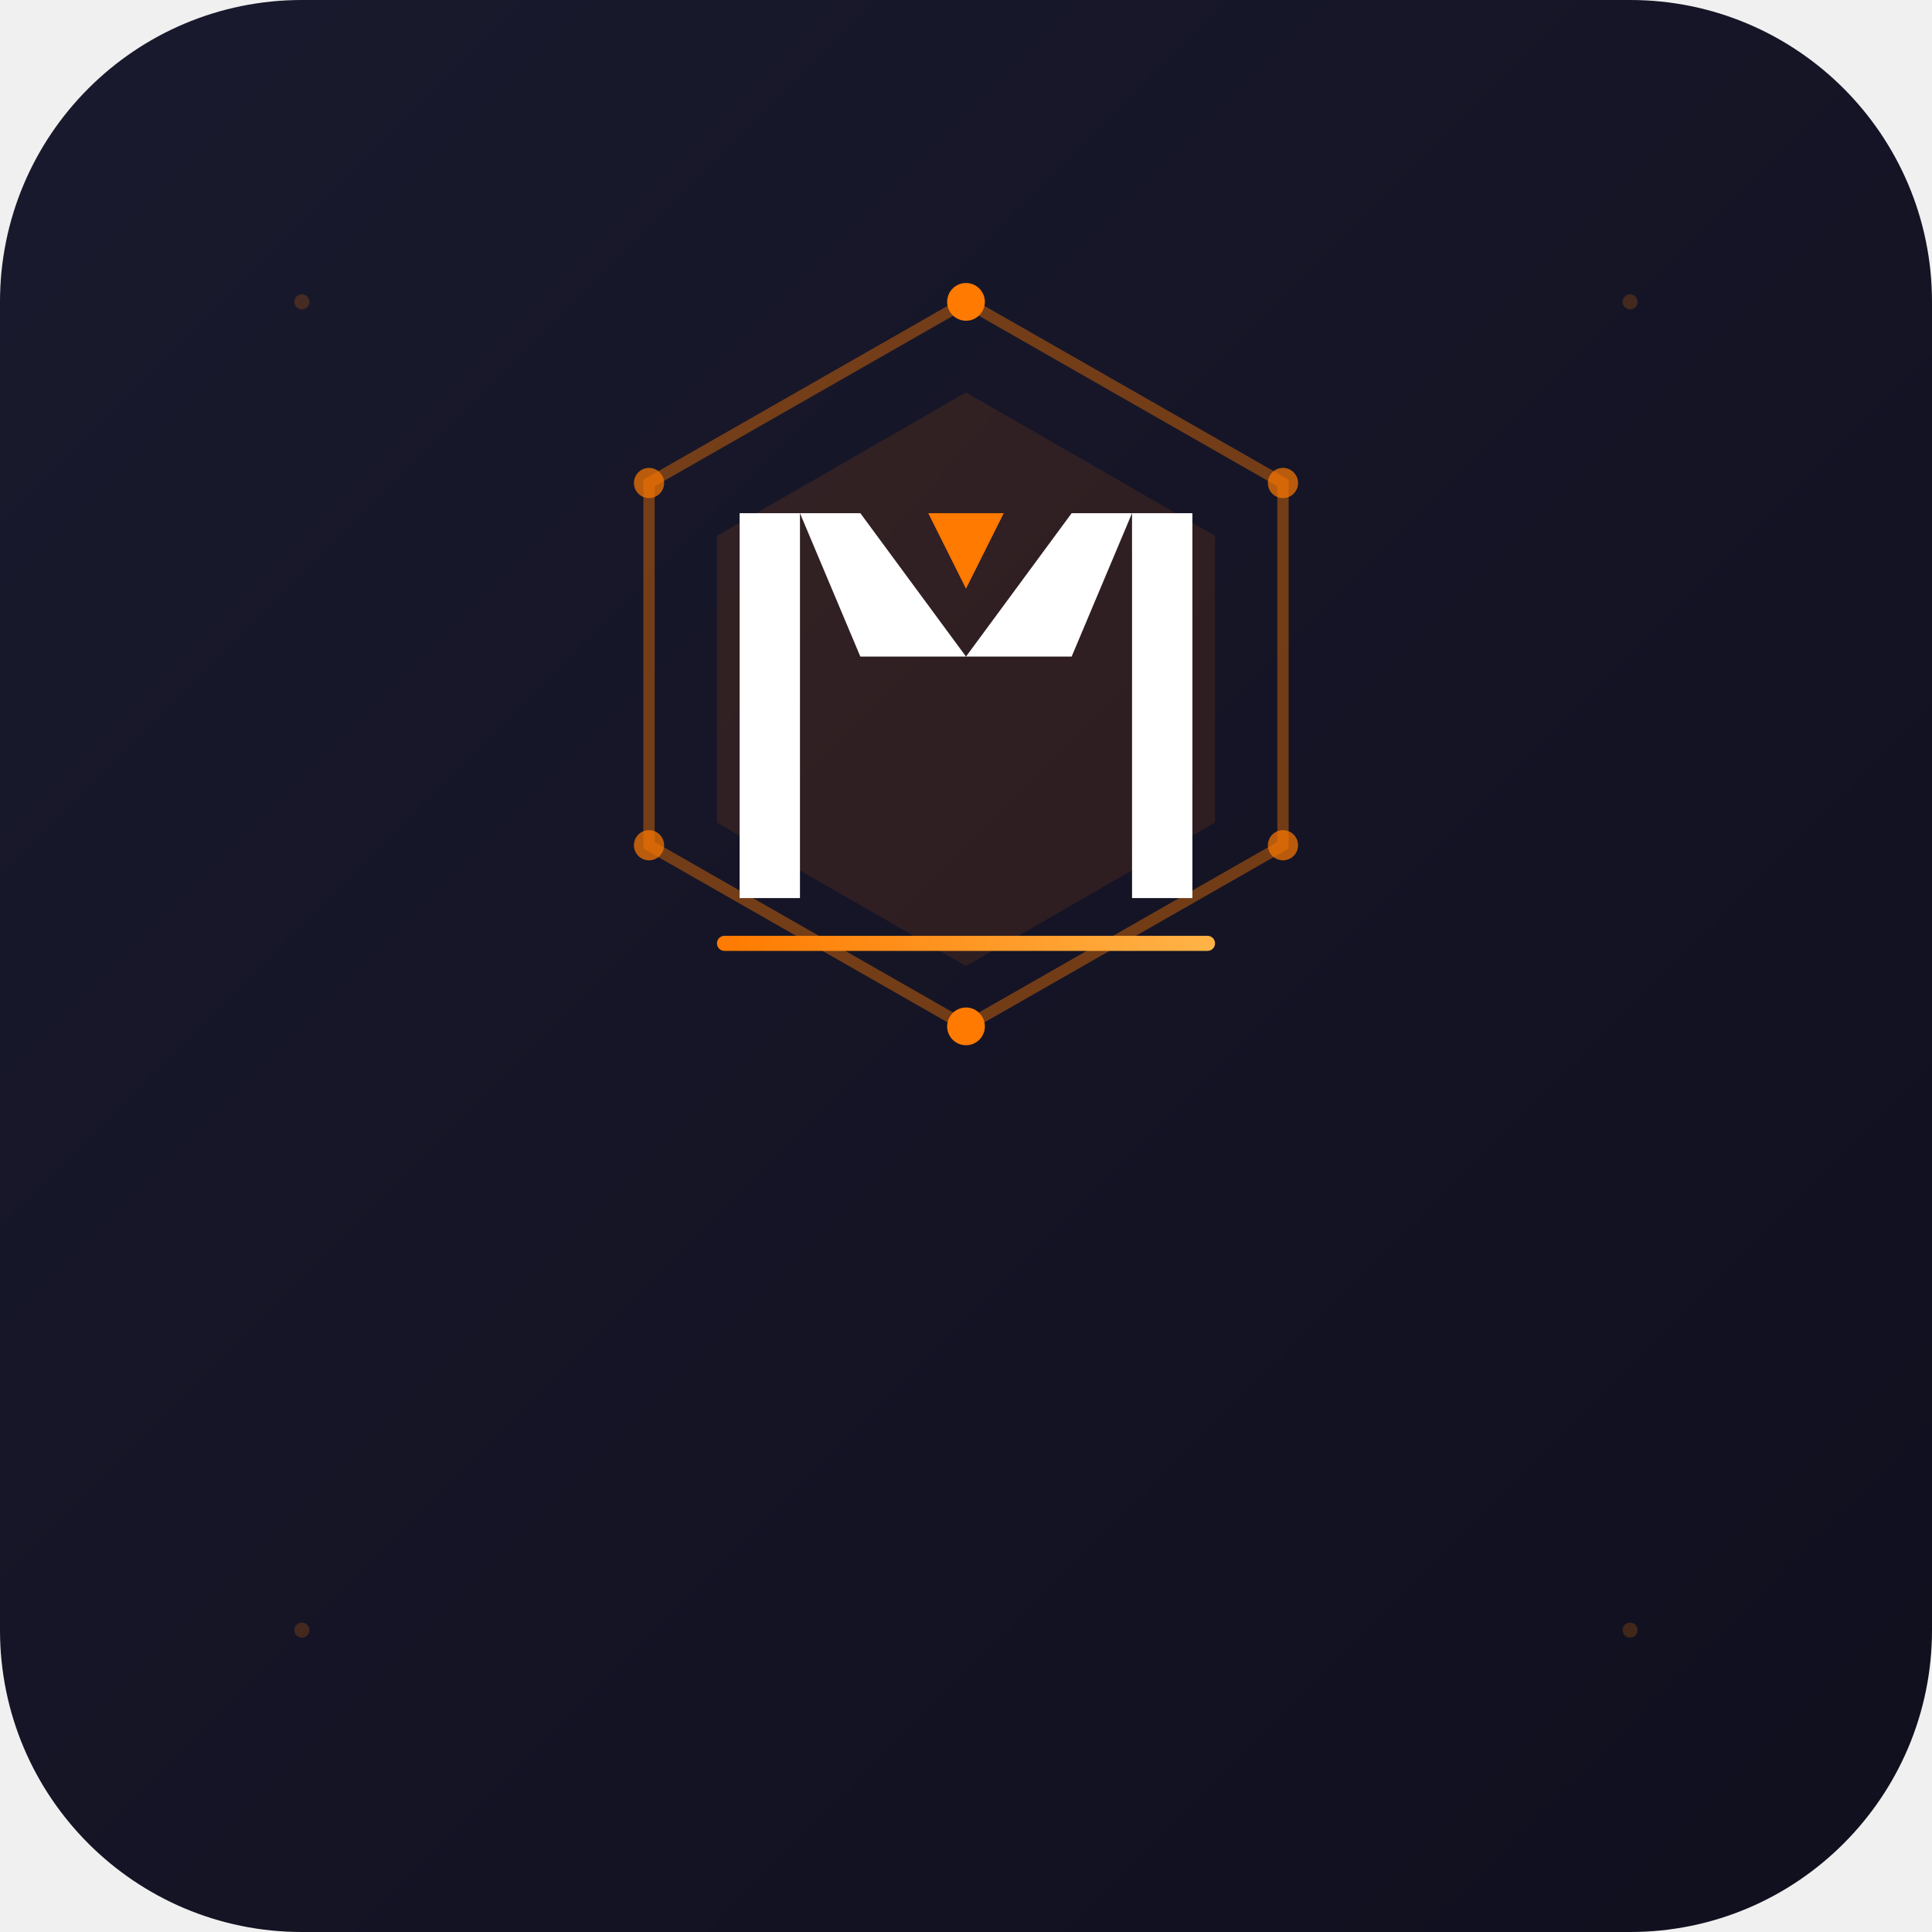
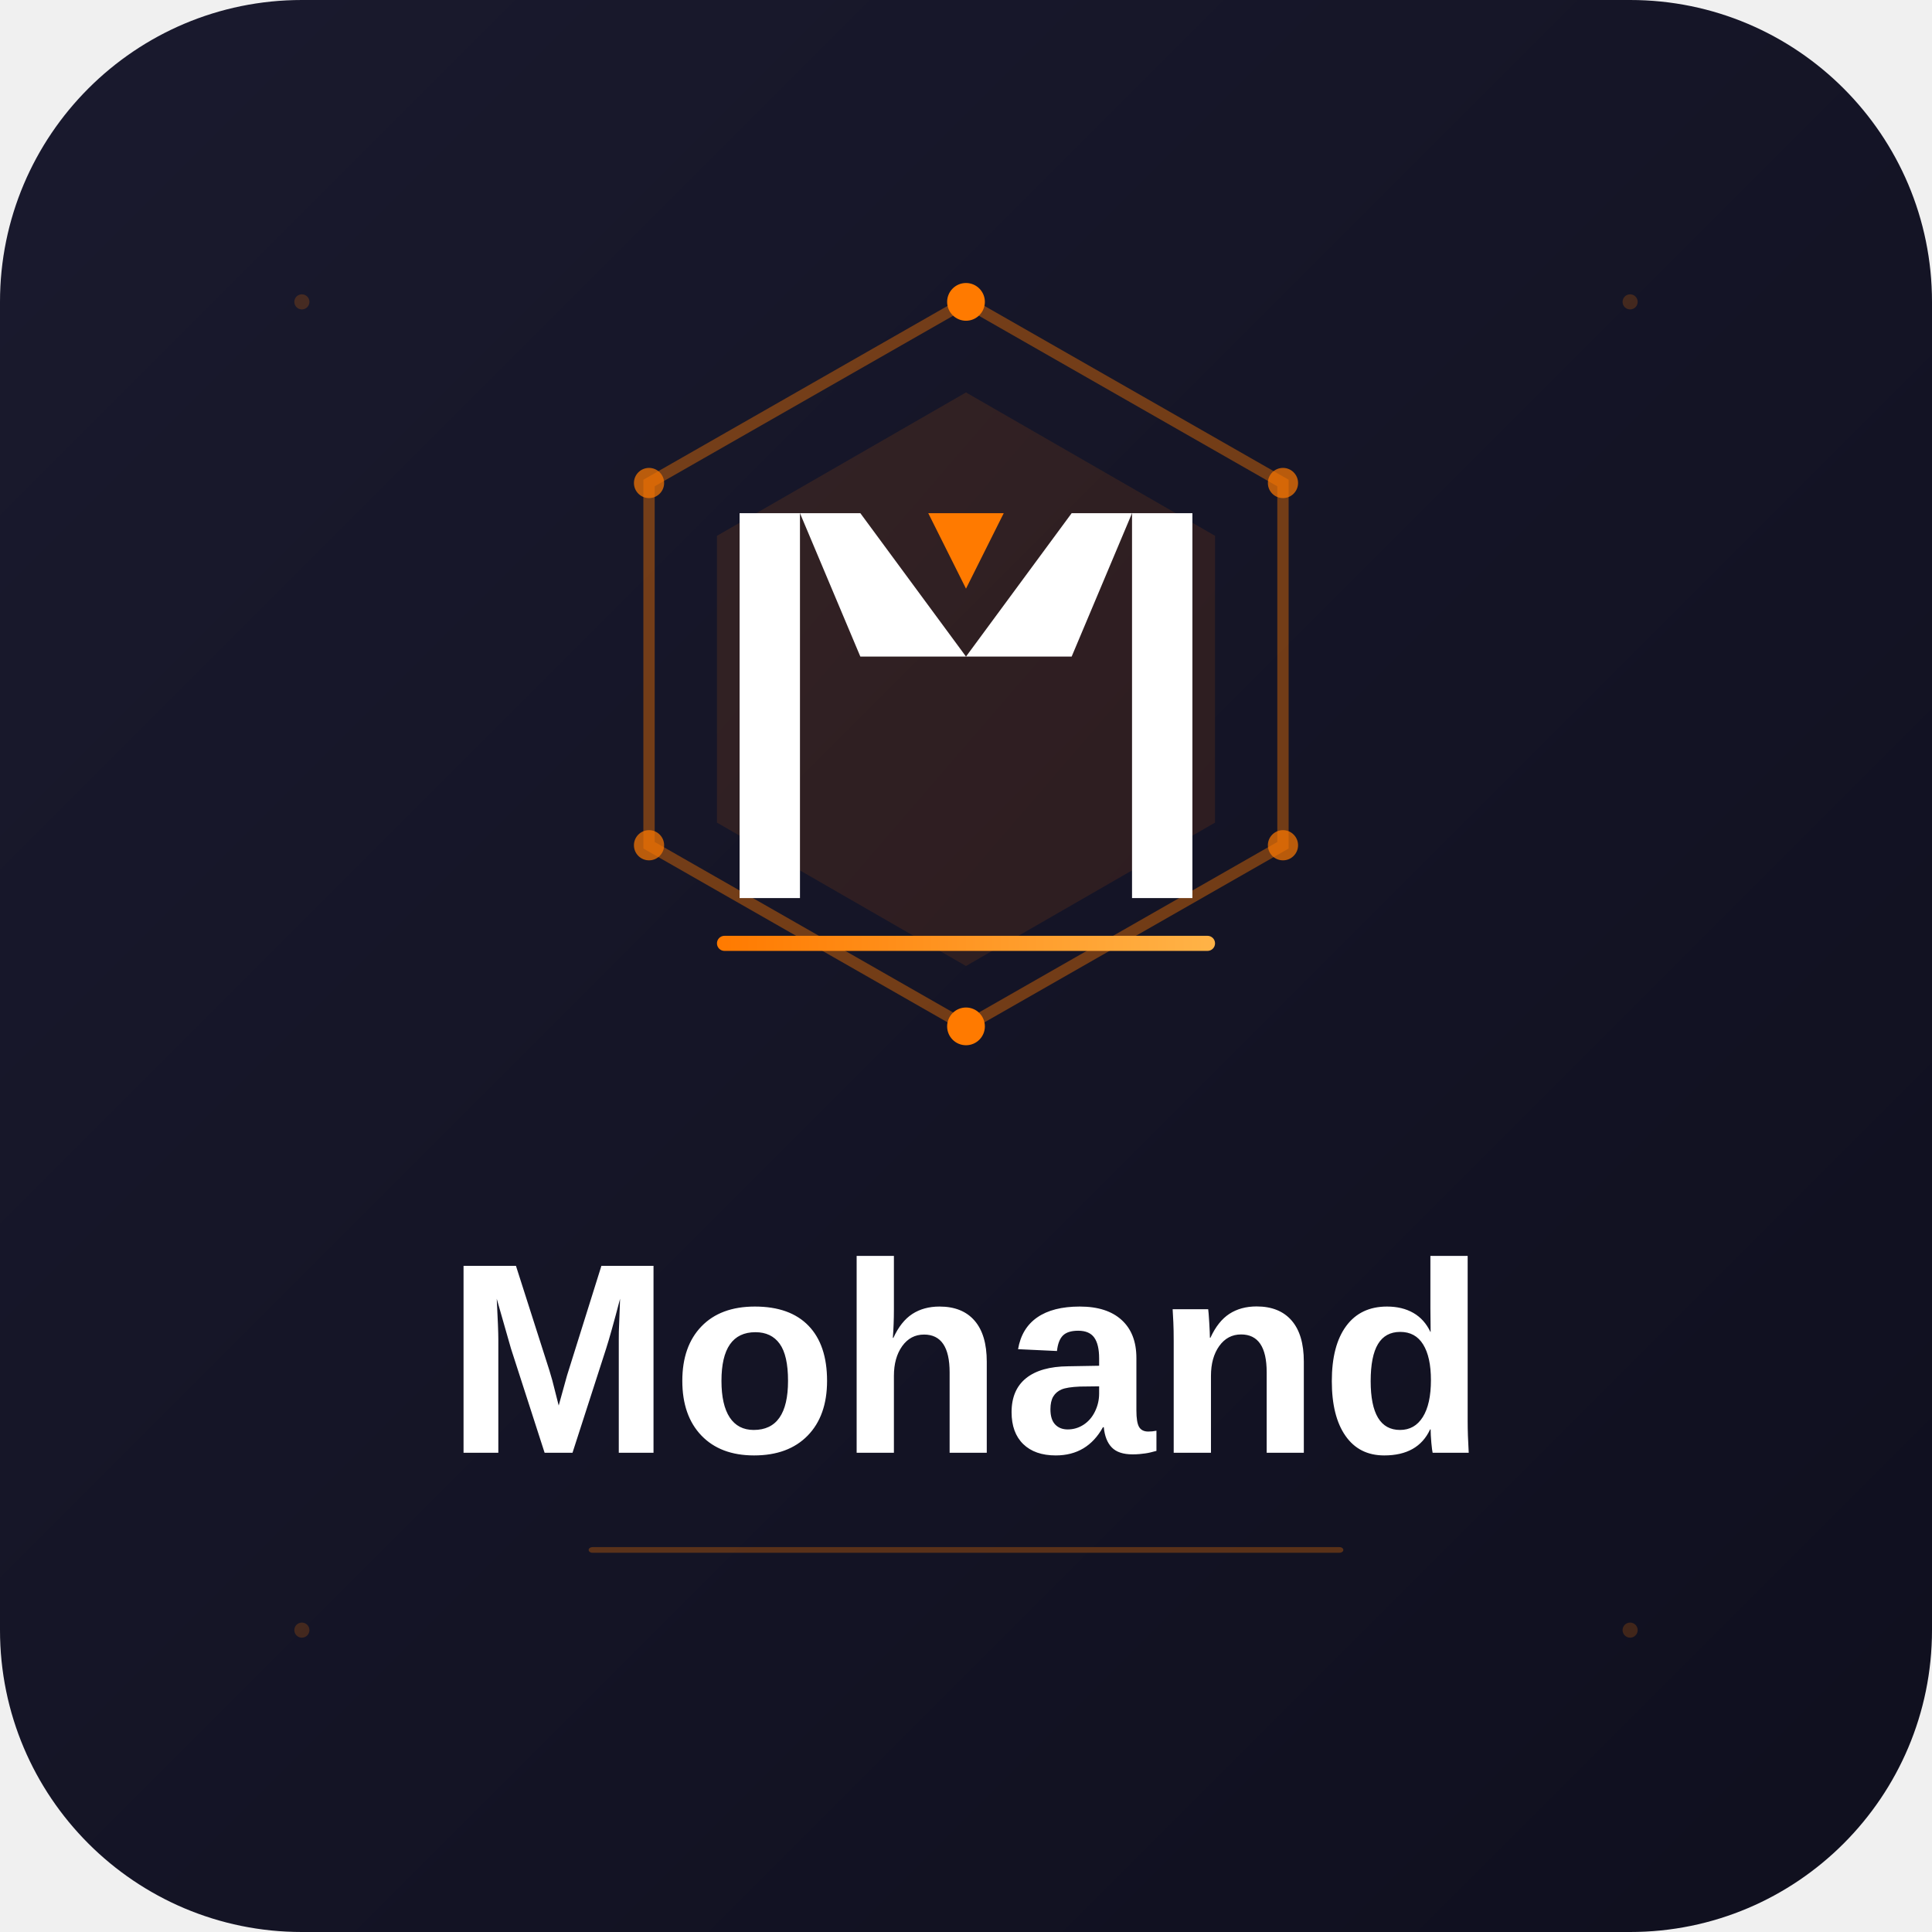
<svg xmlns="http://www.w3.org/2000/svg" version="1.2" baseProfile="tiny-ps" viewBox="0 0 512 512" width="512" height="512" xml:space="preserve">
  <defs>
    <linearGradient id="bgGrad" x1="0%" y1="0%" x2="100%" y2="100%">
      <stop offset="0%" stop-color="#1A1A2E" stop-opacity="1" />
      <stop offset="100%" stop-color="#0F0F1E" stop-opacity="1" />
    </linearGradient>
    <linearGradient id="hexGrad" x1="0%" y1="0%" x2="100%" y2="100%">
      <stop offset="0%" stop-color="#FF7A00" stop-opacity="1" />
      <stop offset="100%" stop-color="#E55A00" stop-opacity="1" />
    </linearGradient>
    <linearGradient id="accentGrad" x1="0%" y1="0%" x2="100%" y2="0%">
      <stop offset="0%" stop-color="#FF7A00" stop-opacity="1" />
      <stop offset="100%" stop-color="#FFB347" stop-opacity="1" />
    </linearGradient>
  </defs>
  <rect x="0" y="0" width="512" height="512" rx="80" ry="80" fill="url(#bgGrad)" />
  <circle cx="80" cy="80" r="2" fill="#FF7A00" fill-opacity="0.2" />
  <circle cx="432" cy="80" r="2" fill="#FF7A00" fill-opacity="0.2" />
  <circle cx="80" cy="432" r="2" fill="#FF7A00" fill-opacity="0.2" />
  <circle cx="432" cy="432" r="2" fill="#FF7A00" fill-opacity="0.2" />
  <polygon points="256,80 340,128 340,224 256,272 172,224 172,128" fill="none" stroke="#FF7A00" stroke-width="3" stroke-opacity="0.4" />
  <polygon points="256,104 322,142 322,218 256,256 190,218 190,142" fill="url(#hexGrad)" fill-opacity="0.12" />
  <rect x="196" y="136" width="16" height="102" fill="#FFFFFF" />
  <rect x="300" y="136" width="16" height="102" fill="#FFFFFF" />
  <polygon points="212,136 228,136 256,174 228,174" fill="#FFFFFF" />
  <polygon points="300,136 284,136 256,174 284,174" fill="#FFFFFF" />
  <polygon points="246,136 266,136 256,156" fill="#FF7A00" />
  <rect x="190" y="248" width="132" height="4" rx="2" ry="2" fill="url(#accentGrad)" />
  <circle cx="256" cy="80" r="5" fill="#FF7A00" />
  <circle cx="340" cy="128" r="4" fill="#FF7A00" fill-opacity="0.7" />
  <circle cx="340" cy="224" r="4" fill="#FF7A00" fill-opacity="0.7" />
  <circle cx="256" cy="272" r="5" fill="#FF7A00" />
  <circle cx="172" cy="224" r="4" fill="#FF7A00" fill-opacity="0.7" />
  <circle cx="172" cy="128" r="4" fill="#FF7A00" fill-opacity="0.7" />
+   <text x="256" y="385" font-family="Arial, Helvetica, sans-serif" font-size="72" font-weight="bold" fill="#FFFFFF" text-anchor="middle">Mohand</text>
+   <rect x="156" y="410" width="200" height="1.5" rx="1" ry="1" fill="#FF7A00" fill-opacity="0.3" />
</svg>
